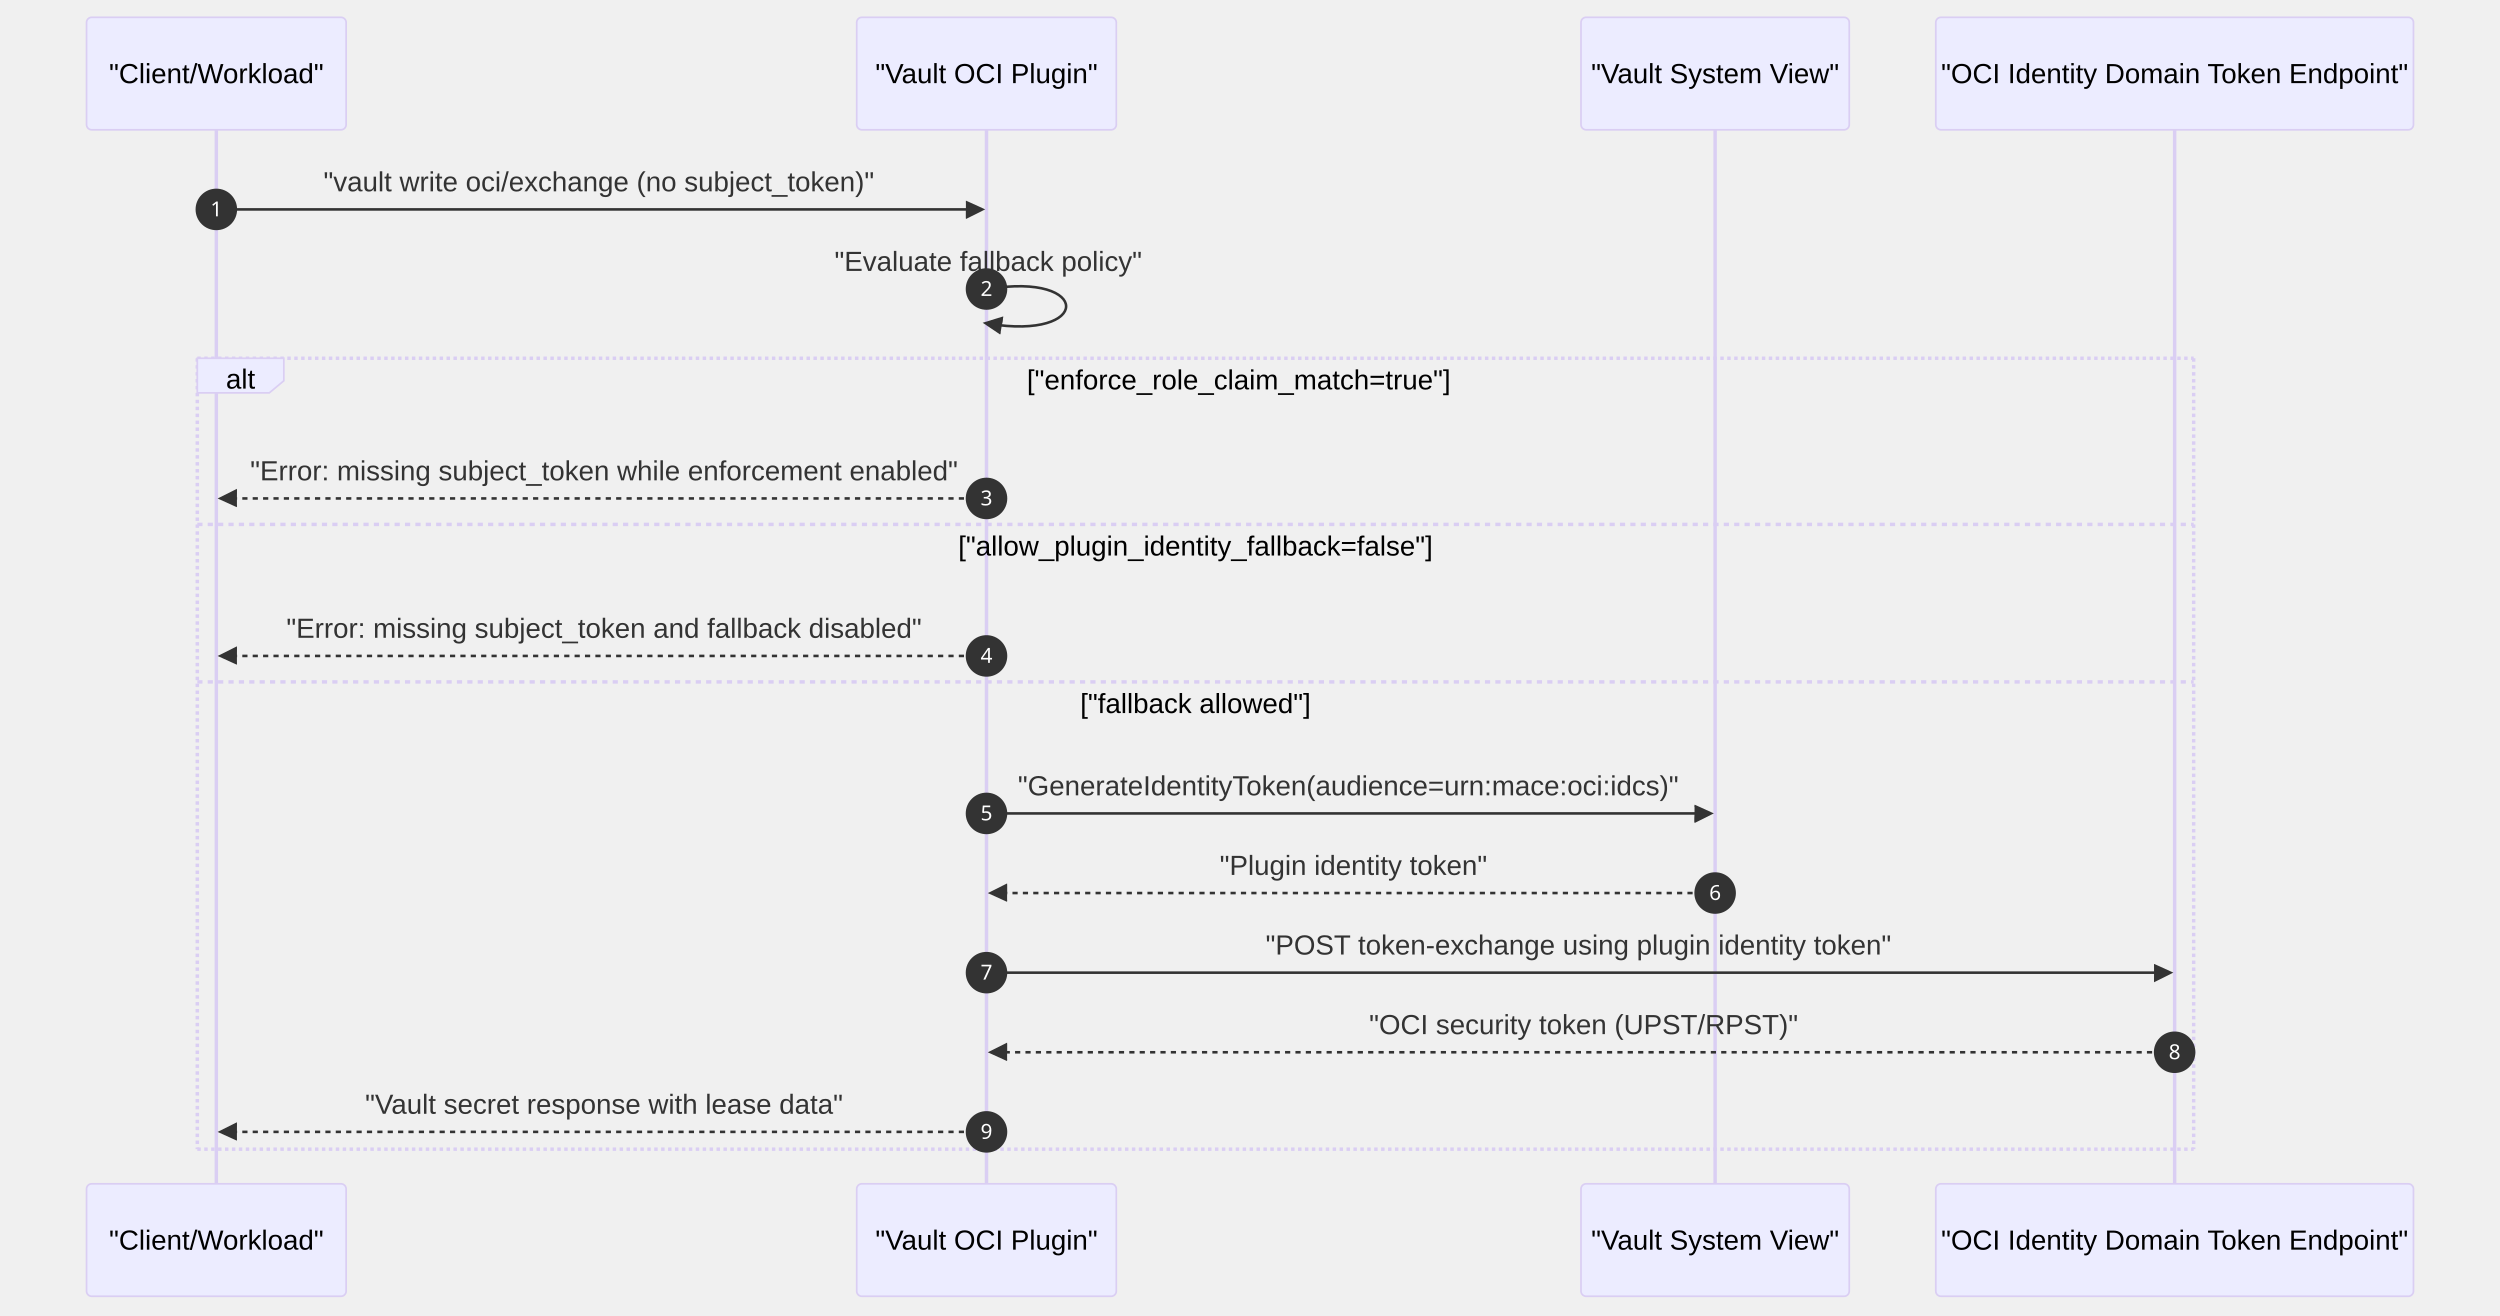
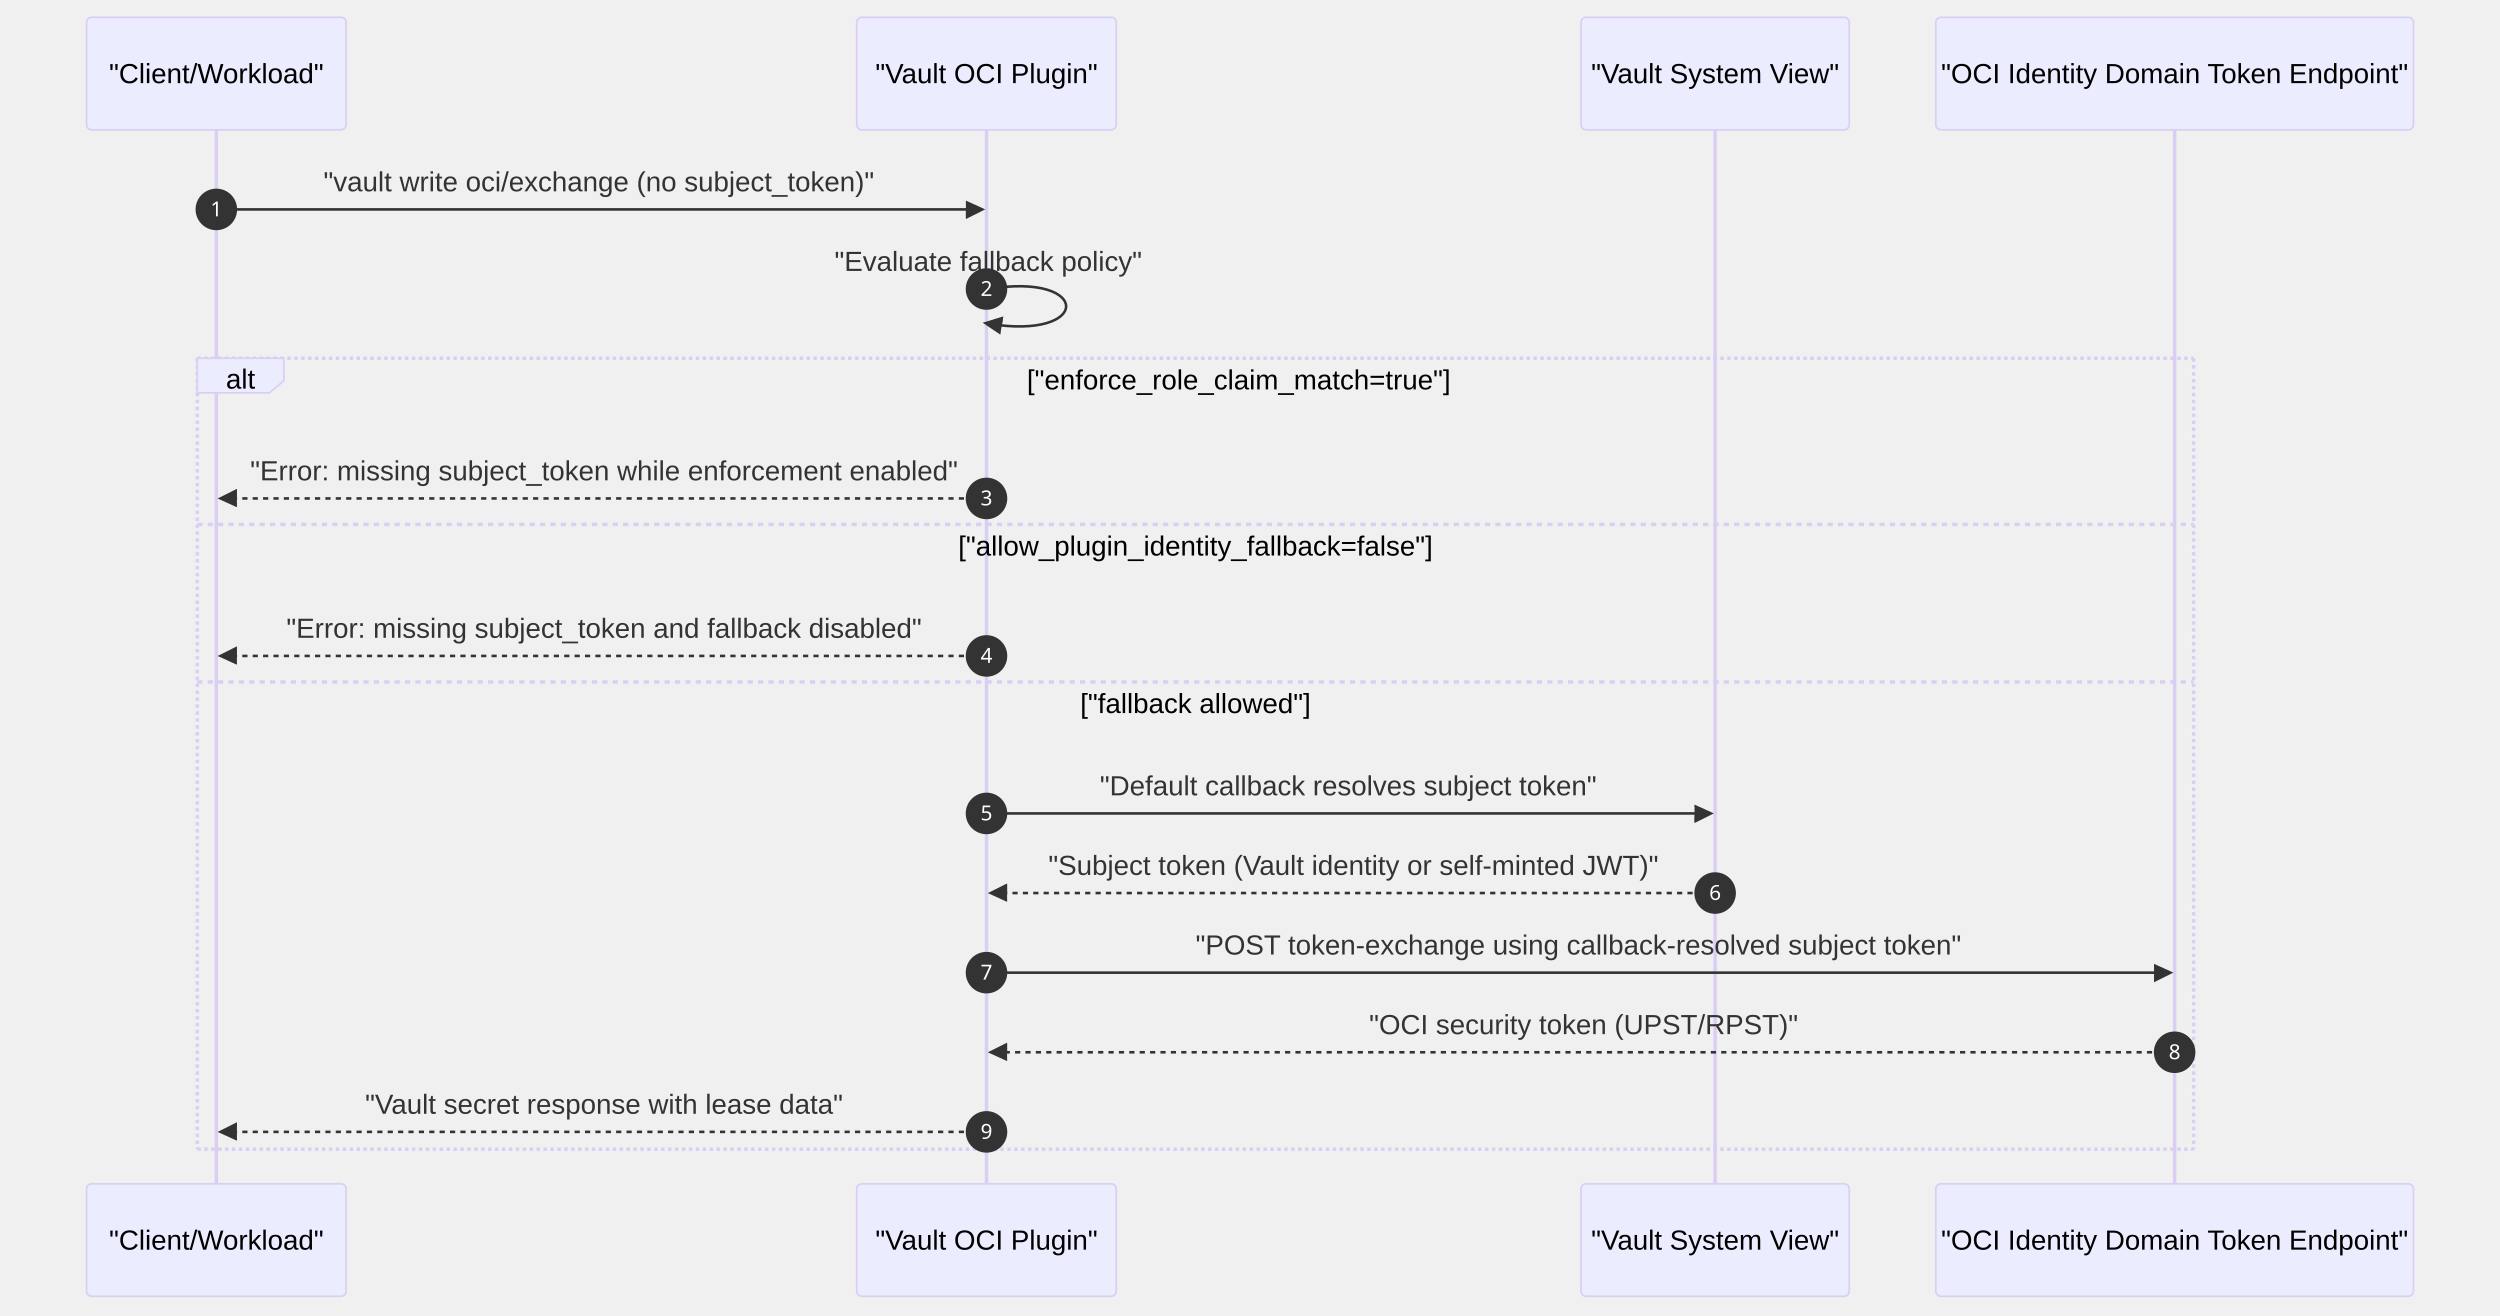
<svg xmlns="http://www.w3.org/2000/svg" id="my-svg" width="100%" style="max-width: 1444.5px; background-color: white;" viewBox="-50 -10 1444.5 760" role="graphics-document document" aria-roledescription="sequence">
  <g>
    <rect x="1068.5" y="674" fill="#eaeaea" stroke="#666" width="276" height="65" name="O" rx="3" ry="3" class="actor actor-bottom" />
    <text x="1206.5" y="706.5" dominant-baseline="central" alignment-baseline="central" class="actor actor-box" style="text-anchor: middle; font-size: 16px; font-weight: 400;">
      <tspan x="1206.5" dy="0">"OCI Identity Domain Token Endpoint"</tspan>
    </text>
  </g>
  <g>
    <rect x="863.5" y="674" fill="#eaeaea" stroke="#666" width="155" height="65" name="VS" rx="3" ry="3" class="actor actor-bottom" />
    <text x="941" y="706.5" dominant-baseline="central" alignment-baseline="central" class="actor actor-box" style="text-anchor: middle; font-size: 16px; font-weight: 400;">
      <tspan x="941" dy="0">"Vault System View"</tspan>
    </text>
  </g>
  <g>
    <rect x="445" y="674" fill="#eaeaea" stroke="#666" width="150" height="65" name="V" rx="3" ry="3" class="actor actor-bottom" />
    <text x="520" y="706.5" dominant-baseline="central" alignment-baseline="central" class="actor actor-box" style="text-anchor: middle; font-size: 16px; font-weight: 400;">
      <tspan x="520" dy="0">"Vault OCI Plugin"</tspan>
    </text>
  </g>
  <g>
    <rect x="0" y="674" fill="#eaeaea" stroke="#666" width="150" height="65" name="C" rx="3" ry="3" class="actor actor-bottom" />
    <text x="75" y="706.5" dominant-baseline="central" alignment-baseline="central" class="actor actor-box" style="text-anchor: middle; font-size: 16px; font-weight: 400;">
      <tspan x="75" dy="0">"Client/Workload"</tspan>
    </text>
  </g>
  <g>
    <line id="actor3" x1="1206.5" y1="65" x2="1206.5" y2="674" class="actor-line 200" stroke-width="0.5px" stroke="#999" name="O" />
    <g id="root-3">
      <rect x="1068.5" y="0" fill="#eaeaea" stroke="#666" width="276" height="65" name="O" rx="3" ry="3" class="actor actor-top" />
      <text x="1206.5" y="32.5" dominant-baseline="central" alignment-baseline="central" class="actor actor-box" style="text-anchor: middle; font-size: 16px; font-weight: 400;">
        <tspan x="1206.5" dy="0">"OCI Identity Domain Token Endpoint"</tspan>
      </text>
    </g>
  </g>
  <g>
    <line id="actor2" x1="941" y1="65" x2="941" y2="674" class="actor-line 200" stroke-width="0.5px" stroke="#999" name="VS" />
    <g id="root-2">
      <rect x="863.5" y="0" fill="#eaeaea" stroke="#666" width="155" height="65" name="VS" rx="3" ry="3" class="actor actor-top" />
      <text x="941" y="32.5" dominant-baseline="central" alignment-baseline="central" class="actor actor-box" style="text-anchor: middle; font-size: 16px; font-weight: 400;">
        <tspan x="941" dy="0">"Vault System View"</tspan>
      </text>
    </g>
  </g>
  <g>
    <line id="actor1" x1="520" y1="65" x2="520" y2="674" class="actor-line 200" stroke-width="0.5px" stroke="#999" name="V" />
    <g id="root-1">
      <rect x="445" y="0" fill="#eaeaea" stroke="#666" width="150" height="65" name="V" rx="3" ry="3" class="actor actor-top" />
      <text x="520" y="32.5" dominant-baseline="central" alignment-baseline="central" class="actor actor-box" style="text-anchor: middle; font-size: 16px; font-weight: 400;">
        <tspan x="520" dy="0">"Vault OCI Plugin"</tspan>
      </text>
    </g>
  </g>
  <g>
    <line id="actor0" x1="75" y1="65" x2="75" y2="674" class="actor-line 200" stroke-width="0.5px" stroke="#999" name="C" />
    <g id="root-0">
      <rect x="0" y="0" fill="#eaeaea" stroke="#666" width="150" height="65" name="C" rx="3" ry="3" class="actor actor-top" />
      <text x="75" y="32.5" dominant-baseline="central" alignment-baseline="central" class="actor actor-box" style="text-anchor: middle; font-size: 16px; font-weight: 400;">
        <tspan x="75" dy="0">"Client/Workload"</tspan>
      </text>
    </g>
  </g>
  <style>#my-svg{font-family:"trebuchet ms",verdana,arial,sans-serif;font-size:16px;fill:#333;}@keyframes edge-animation-frame{from{stroke-dashoffset:0;}}@keyframes dash{to{stroke-dashoffset:0;}}#my-svg .edge-animation-slow{stroke-dasharray:9,5!important;stroke-dashoffset:900;animation:dash 50s linear infinite;stroke-linecap:round;}#my-svg .edge-animation-fast{stroke-dasharray:9,5!important;stroke-dashoffset:900;animation:dash 20s linear infinite;stroke-linecap:round;}#my-svg .error-icon{fill:#552222;}#my-svg .error-text{fill:#552222;stroke:#552222;}#my-svg .edge-thickness-normal{stroke-width:1px;}#my-svg .edge-thickness-thick{stroke-width:3.5px;}#my-svg .edge-pattern-solid{stroke-dasharray:0;}#my-svg .edge-thickness-invisible{stroke-width:0;fill:none;}#my-svg .edge-pattern-dashed{stroke-dasharray:3;}#my-svg .edge-pattern-dotted{stroke-dasharray:2;}#my-svg .marker{fill:#333333;stroke:#333333;}#my-svg .marker.cross{stroke:#333333;}#my-svg svg{font-family:"trebuchet ms",verdana,arial,sans-serif;font-size:16px;}#my-svg p{margin:0;}#my-svg .actor{stroke:hsl(259.626, 59.777%, 87.902%);fill:#ECECFF;}#my-svg text.actor&gt;tspan{fill:black;stroke:none;}#my-svg .actor-line{stroke:hsl(259.626, 59.777%, 87.902%);}#my-svg .innerArc{stroke-width:1.5;stroke-dasharray:none;}#my-svg .messageLine0{stroke-width:1.5;stroke-dasharray:none;stroke:#333;}#my-svg .messageLine1{stroke-width:1.5;stroke-dasharray:2,2;stroke:#333;}#my-svg #arrowhead path{fill:#333;stroke:#333;}#my-svg .sequenceNumber{fill:white;}#my-svg #sequencenumber{fill:#333;}#my-svg #crosshead path{fill:#333;stroke:#333;}#my-svg .messageText{fill:#333;stroke:none;}#my-svg .labelBox{stroke:hsl(259.626, 59.777%, 87.902%);fill:#ECECFF;}#my-svg .labelText,#my-svg .labelText&gt;tspan{fill:black;stroke:none;}#my-svg .loopText,#my-svg .loopText&gt;tspan{fill:black;stroke:none;}#my-svg .loopLine{stroke-width:2px;stroke-dasharray:2,2;stroke:hsl(259.626, 59.777%, 87.902%);fill:hsl(259.626, 59.777%, 87.902%);}#my-svg .note{stroke:#aaaa33;fill:#fff5ad;}#my-svg .noteText,#my-svg .noteText&gt;tspan{fill:black;stroke:none;}#my-svg .activation0{fill:#f4f4f4;stroke:#666;}#my-svg .activation1{fill:#f4f4f4;stroke:#666;}#my-svg .activation2{fill:#f4f4f4;stroke:#666;}#my-svg .actorPopupMenu{position:absolute;}#my-svg .actorPopupMenuPanel{position:absolute;fill:#ECECFF;box-shadow:0px 8px 16px 0px rgba(0,0,0,0.2);filter:drop-shadow(3px 5px 2px rgb(0 0 0 / 0.4));}#my-svg .actor-man line{stroke:hsl(259.626, 59.777%, 87.902%);fill:#ECECFF;}#my-svg .actor-man circle,#my-svg line{stroke:hsl(259.626, 59.777%, 87.902%);fill:#ECECFF;stroke-width:2px;}#my-svg :root{--mermaid-font-family:"trebuchet ms",verdana,arial,sans-serif;}</style>
  <g />
  <defs>
    <symbol id="computer" width="24" height="24">
      <path transform="scale(.5)" d="M2 2v13h20v-13h-20zm18 11h-16v-9h16v9zm-10.228 6l.466-1h3.524l.467 1h-4.457zm14.228 3h-24l2-6h2.104l-1.33 4h18.45l-1.297-4h2.073l2 6zm-5-10h-14v-7h14v7z" />
    </symbol>
  </defs>
  <defs>
    <symbol id="database" fill-rule="evenodd" clip-rule="evenodd">
      <path transform="scale(.5)" d="M12.258.001l.256.004.255.005.253.008.251.01.249.012.247.015.246.016.242.019.241.02.239.023.236.024.233.027.231.028.229.031.225.032.223.034.22.036.217.038.214.04.211.041.208.043.205.045.201.046.198.048.194.05.191.051.187.053.183.054.18.056.175.057.172.059.168.06.163.061.16.063.155.064.15.066.074.033.073.033.071.034.07.034.069.035.068.035.067.035.066.035.064.036.064.036.062.036.06.036.06.037.058.037.058.037.055.038.055.038.053.038.052.038.051.039.05.039.048.039.047.039.045.04.044.04.043.04.041.04.04.041.039.041.037.041.036.041.034.041.033.042.032.042.03.042.029.042.027.042.026.043.024.043.023.043.021.043.02.043.018.044.017.043.015.044.013.044.012.044.011.045.009.044.007.045.006.045.004.045.002.045.001.045v17l-.001.045-.002.045-.004.045-.006.045-.007.045-.009.044-.011.045-.012.044-.013.044-.015.044-.017.043-.018.044-.02.043-.021.043-.023.043-.024.043-.026.043-.027.042-.029.042-.03.042-.032.042-.033.042-.034.041-.036.041-.037.041-.039.041-.04.041-.041.04-.043.04-.044.04-.045.04-.047.039-.048.039-.05.039-.051.039-.052.038-.053.038-.055.038-.055.038-.058.037-.058.037-.06.037-.06.036-.062.036-.064.036-.064.036-.066.035-.067.035-.068.035-.069.035-.07.034-.071.034-.073.033-.074.033-.15.066-.155.064-.16.063-.163.061-.168.06-.172.059-.175.057-.18.056-.183.054-.187.053-.191.051-.194.05-.198.048-.201.046-.205.045-.208.043-.211.041-.214.04-.217.038-.22.036-.223.034-.225.032-.229.031-.231.028-.233.027-.236.024-.239.023-.241.02-.242.019-.246.016-.247.015-.249.012-.251.01-.253.008-.255.005-.256.004-.258.001-.258-.001-.256-.004-.255-.005-.253-.008-.251-.01-.249-.012-.247-.015-.245-.016-.243-.019-.241-.02-.238-.023-.236-.024-.234-.027-.231-.028-.228-.031-.226-.032-.223-.034-.22-.036-.217-.038-.214-.04-.211-.041-.208-.043-.204-.045-.201-.046-.198-.048-.195-.05-.19-.051-.187-.053-.184-.054-.179-.056-.176-.057-.172-.059-.167-.06-.164-.061-.159-.063-.155-.064-.151-.066-.074-.033-.072-.033-.072-.034-.07-.034-.069-.035-.068-.035-.067-.035-.066-.035-.064-.036-.063-.036-.062-.036-.061-.036-.06-.037-.058-.037-.057-.037-.056-.038-.055-.038-.053-.038-.052-.038-.051-.039-.049-.039-.049-.039-.046-.039-.046-.04-.044-.04-.043-.04-.041-.04-.04-.041-.039-.041-.037-.041-.036-.041-.034-.041-.033-.042-.032-.042-.03-.042-.029-.042-.027-.042-.026-.043-.024-.043-.023-.043-.021-.043-.02-.043-.018-.044-.017-.043-.015-.044-.013-.044-.012-.044-.011-.045-.009-.044-.007-.045-.006-.045-.004-.045-.002-.045-.001-.045v-17l.001-.045.002-.045.004-.045.006-.045.007-.045.009-.044.011-.045.012-.044.013-.044.015-.044.017-.043.018-.044.02-.043.021-.043.023-.043.024-.043.026-.043.027-.042.029-.042.03-.042.032-.042.033-.042.034-.041.036-.041.037-.041.039-.041.04-.041.041-.04.043-.04.044-.04.046-.04.046-.039.049-.039.049-.039.051-.039.052-.038.053-.038.055-.038.056-.038.057-.037.058-.037.06-.037.061-.036.062-.036.063-.036.064-.036.066-.035.067-.035.068-.035.069-.035.07-.034.072-.034.072-.033.074-.033.151-.066.155-.064.159-.063.164-.061.167-.06.172-.059.176-.057.179-.056.184-.054.187-.053.19-.051.195-.05.198-.048.201-.046.204-.045.208-.043.211-.041.214-.04.217-.038.22-.036.223-.034.226-.032.228-.031.231-.028.234-.027.236-.024.238-.023.241-.02.243-.019.245-.016.247-.015.249-.012.251-.01.253-.008.255-.005.256-.004.258-.001.258.001zm-9.258 20.499v.01l.001.021.003.021.004.022.005.021.006.022.007.022.009.023.01.022.011.023.012.023.013.023.015.023.016.024.017.023.018.024.019.024.021.024.022.025.023.024.024.025.052.049.056.05.061.051.066.051.07.051.075.051.079.052.084.052.088.052.092.052.097.052.102.051.105.052.11.052.114.051.119.051.123.051.127.05.131.05.135.05.139.048.144.049.147.047.152.047.155.047.16.045.163.045.167.043.171.043.176.041.178.041.183.039.187.039.19.037.194.035.197.035.202.033.204.031.209.03.212.029.216.027.219.025.222.024.226.021.23.02.233.018.236.016.24.015.243.012.246.01.249.008.253.005.256.004.259.001.26-.001.257-.004.254-.005.25-.008.247-.011.244-.012.241-.014.237-.016.233-.018.231-.021.226-.021.224-.024.22-.026.216-.027.212-.028.21-.031.205-.031.202-.034.198-.034.194-.036.191-.037.187-.039.183-.04.179-.04.175-.042.172-.043.168-.044.163-.045.16-.046.155-.046.152-.047.148-.048.143-.049.139-.049.136-.05.131-.05.126-.05.123-.051.118-.052.114-.051.11-.052.106-.052.101-.052.096-.052.092-.052.088-.053.083-.051.079-.052.074-.052.07-.051.065-.051.06-.051.056-.05.051-.05.023-.024.023-.025.021-.024.02-.024.019-.024.018-.024.017-.024.015-.023.014-.024.013-.023.012-.023.01-.023.01-.022.008-.022.006-.022.006-.022.004-.022.004-.021.001-.021.001-.021v-4.127l-.077.055-.08.053-.083.054-.085.053-.087.052-.09.052-.093.051-.095.05-.097.05-.1.049-.102.049-.105.048-.106.047-.109.047-.111.046-.114.045-.115.045-.118.044-.12.043-.122.042-.124.042-.126.041-.128.04-.13.04-.132.038-.134.038-.135.037-.138.037-.139.035-.142.035-.143.034-.144.033-.147.032-.148.031-.15.03-.151.03-.153.029-.154.027-.156.027-.158.026-.159.025-.161.024-.162.023-.163.022-.165.021-.166.02-.167.019-.169.018-.169.017-.171.016-.173.015-.173.014-.175.013-.175.012-.177.011-.178.01-.179.008-.179.008-.181.006-.182.005-.182.004-.184.003-.184.002h-.37l-.184-.002-.184-.003-.182-.004-.182-.005-.181-.006-.179-.008-.179-.008-.178-.01-.176-.011-.176-.012-.175-.013-.173-.014-.172-.015-.171-.016-.17-.017-.169-.018-.167-.019-.166-.02-.165-.021-.163-.022-.162-.023-.161-.024-.159-.025-.157-.026-.156-.027-.155-.027-.153-.029-.151-.03-.15-.03-.148-.031-.146-.032-.145-.033-.143-.034-.141-.035-.14-.035-.137-.037-.136-.037-.134-.038-.132-.038-.13-.04-.128-.04-.126-.041-.124-.042-.122-.042-.12-.044-.117-.043-.116-.045-.113-.045-.112-.046-.109-.047-.106-.047-.105-.048-.102-.049-.1-.049-.097-.05-.095-.05-.093-.052-.09-.051-.087-.052-.085-.053-.083-.054-.08-.054-.077-.054v4.127zm0-5.654v.011l.001.021.003.021.004.021.005.022.006.022.007.022.009.022.01.022.011.023.012.023.013.023.015.024.016.023.017.024.018.024.019.024.021.024.022.024.023.025.024.024.052.05.056.05.061.05.066.051.07.051.075.052.079.051.084.052.088.052.092.052.097.052.102.052.105.052.11.051.114.051.119.052.123.05.127.051.131.05.135.049.139.049.144.048.147.048.152.047.155.046.16.045.163.045.167.044.171.042.176.042.178.04.183.04.187.038.19.037.194.036.197.034.202.033.204.032.209.03.212.028.216.027.219.025.222.024.226.022.23.02.233.018.236.016.24.014.243.012.246.01.249.008.253.006.256.003.259.001.26-.001.257-.003.254-.006.25-.008.247-.01.244-.012.241-.015.237-.016.233-.018.231-.02.226-.022.224-.024.22-.025.216-.027.212-.029.21-.03.205-.032.202-.033.198-.035.194-.036.191-.037.187-.039.183-.039.179-.041.175-.042.172-.043.168-.044.163-.045.16-.045.155-.047.152-.047.148-.048.143-.048.139-.05.136-.049.131-.05.126-.051.123-.051.118-.051.114-.052.11-.052.106-.052.101-.052.096-.052.092-.052.088-.052.083-.052.079-.052.074-.051.07-.052.065-.051.06-.05.056-.051.051-.049.023-.025.023-.024.021-.025.02-.024.019-.024.018-.024.017-.024.015-.023.014-.023.013-.024.012-.022.01-.023.01-.023.008-.022.006-.022.006-.022.004-.021.004-.022.001-.021.001-.021v-4.139l-.077.054-.08.054-.083.054-.085.052-.087.053-.09.051-.093.051-.095.051-.097.05-.1.049-.102.049-.105.048-.106.047-.109.047-.111.046-.114.045-.115.044-.118.044-.12.044-.122.042-.124.042-.126.041-.128.04-.13.039-.132.039-.134.038-.135.037-.138.036-.139.036-.142.035-.143.033-.144.033-.147.033-.148.031-.15.03-.151.03-.153.028-.154.028-.156.027-.158.026-.159.025-.161.024-.162.023-.163.022-.165.021-.166.02-.167.019-.169.018-.169.017-.171.016-.173.015-.173.014-.175.013-.175.012-.177.011-.178.009-.179.009-.179.007-.181.007-.182.005-.182.004-.184.003-.184.002h-.37l-.184-.002-.184-.003-.182-.004-.182-.005-.181-.007-.179-.007-.179-.009-.178-.009-.176-.011-.176-.012-.175-.013-.173-.014-.172-.015-.171-.016-.17-.017-.169-.018-.167-.019-.166-.02-.165-.021-.163-.022-.162-.023-.161-.024-.159-.025-.157-.026-.156-.027-.155-.028-.153-.028-.151-.03-.15-.03-.148-.031-.146-.033-.145-.033-.143-.033-.141-.035-.14-.036-.137-.036-.136-.037-.134-.038-.132-.039-.13-.039-.128-.04-.126-.041-.124-.042-.122-.043-.12-.043-.117-.044-.116-.044-.113-.046-.112-.046-.109-.046-.106-.047-.105-.048-.102-.049-.1-.049-.097-.05-.095-.051-.093-.051-.09-.051-.087-.053-.085-.052-.083-.054-.08-.054-.077-.054v4.139zm0-5.666v.011l.001.02.003.022.004.021.005.022.006.021.007.022.009.023.01.022.011.023.012.023.013.023.015.023.016.024.017.024.018.023.019.024.021.025.022.024.023.024.024.025.052.05.056.05.061.05.066.051.07.051.075.052.079.051.084.052.088.052.092.052.097.052.102.052.105.051.11.052.114.051.119.051.123.051.127.05.131.05.135.05.139.049.144.048.147.048.152.047.155.046.16.045.163.045.167.043.171.043.176.042.178.04.183.04.187.038.19.037.194.036.197.034.202.033.204.032.209.03.212.028.216.027.219.025.222.024.226.021.23.02.233.018.236.017.24.014.243.012.246.01.249.008.253.006.256.003.259.001.26-.001.257-.003.254-.006.25-.008.247-.01.244-.013.241-.014.237-.016.233-.018.231-.02.226-.022.224-.024.22-.025.216-.027.212-.029.21-.03.205-.032.202-.033.198-.035.194-.036.191-.037.187-.039.183-.039.179-.041.175-.042.172-.043.168-.044.163-.045.16-.045.155-.047.152-.047.148-.048.143-.049.139-.049.136-.049.131-.051.126-.05.123-.051.118-.052.114-.051.11-.052.106-.052.101-.052.096-.052.092-.052.088-.052.083-.052.079-.052.074-.052.07-.051.065-.051.06-.051.056-.05.051-.049.023-.025.023-.025.021-.024.02-.024.019-.024.018-.024.017-.024.015-.023.014-.024.013-.023.012-.023.01-.022.01-.023.008-.022.006-.022.006-.022.004-.022.004-.021.001-.021.001-.021v-4.153l-.077.054-.08.054-.083.053-.085.053-.087.053-.09.051-.093.051-.095.051-.097.05-.1.049-.102.048-.105.048-.106.048-.109.046-.111.046-.114.046-.115.044-.118.044-.12.043-.122.043-.124.042-.126.041-.128.04-.13.039-.132.039-.134.038-.135.037-.138.036-.139.036-.142.034-.143.034-.144.033-.147.032-.148.032-.15.03-.151.03-.153.028-.154.028-.156.027-.158.026-.159.024-.161.024-.162.023-.163.023-.165.021-.166.02-.167.019-.169.018-.169.017-.171.016-.173.015-.173.014-.175.013-.175.012-.177.01-.178.01-.179.009-.179.007-.181.006-.182.006-.182.004-.184.003-.184.001-.185.001-.185-.001-.184-.001-.184-.003-.182-.004-.182-.006-.181-.006-.179-.007-.179-.009-.178-.01-.176-.01-.176-.012-.175-.013-.173-.014-.172-.015-.171-.016-.17-.017-.169-.018-.167-.019-.166-.02-.165-.021-.163-.023-.162-.023-.161-.024-.159-.024-.157-.026-.156-.027-.155-.028-.153-.028-.151-.03-.15-.03-.148-.032-.146-.032-.145-.033-.143-.034-.141-.034-.14-.036-.137-.036-.136-.037-.134-.038-.132-.039-.13-.039-.128-.041-.126-.041-.124-.041-.122-.043-.12-.043-.117-.044-.116-.044-.113-.046-.112-.046-.109-.046-.106-.048-.105-.048-.102-.048-.1-.05-.097-.049-.095-.051-.093-.051-.09-.052-.087-.052-.085-.053-.083-.053-.08-.054-.077-.054v4.153zm8.74-8.179l-.257.004-.254.005-.25.008-.247.011-.244.012-.241.014-.237.016-.233.018-.231.021-.226.022-.224.023-.22.026-.216.027-.212.028-.21.031-.205.032-.202.033-.198.034-.194.036-.191.038-.187.038-.183.04-.179.041-.175.042-.172.043-.168.043-.163.045-.16.046-.155.046-.152.048-.148.048-.143.048-.139.049-.136.05-.131.05-.126.051-.123.051-.118.051-.114.052-.11.052-.106.052-.101.052-.096.052-.092.052-.088.052-.083.052-.079.052-.074.051-.07.052-.065.051-.06.05-.056.05-.051.05-.023.025-.023.024-.021.024-.02.025-.019.024-.018.024-.017.023-.015.024-.014.023-.013.023-.012.023-.01.023-.01.022-.008.022-.006.023-.006.021-.004.022-.004.021-.001.021-.001.021.001.021.001.021.004.021.004.022.006.021.006.023.008.022.01.022.01.023.012.023.013.023.014.023.015.024.017.023.018.024.019.024.02.025.021.024.023.024.023.025.051.05.056.05.06.05.065.051.07.052.074.051.079.052.083.052.088.052.092.052.096.052.101.052.106.052.11.052.114.052.118.051.123.051.126.051.131.05.136.05.139.049.143.048.148.048.152.048.155.046.16.046.163.045.168.043.172.043.175.042.179.041.183.04.187.038.191.038.194.036.198.034.202.033.205.032.21.031.212.028.216.027.22.026.224.023.226.022.231.021.233.018.237.016.241.014.244.012.247.011.25.008.254.005.257.004.26.001.26-.001.257-.004.254-.005.25-.008.247-.011.244-.012.241-.014.237-.016.233-.018.231-.021.226-.022.224-.023.22-.026.216-.027.212-.028.21-.031.205-.032.202-.033.198-.034.194-.036.191-.038.187-.038.183-.04.179-.041.175-.042.172-.043.168-.043.163-.045.16-.046.155-.046.152-.048.148-.048.143-.048.139-.049.136-.05.131-.05.126-.051.123-.051.118-.051.114-.052.11-.052.106-.052.101-.052.096-.052.092-.052.088-.052.083-.052.079-.052.074-.051.07-.052.065-.051.06-.05.056-.05.051-.05.023-.025.023-.024.021-.024.02-.025.019-.024.018-.024.017-.023.015-.024.014-.023.013-.023.012-.023.01-.023.01-.022.008-.022.006-.023.006-.021.004-.022.004-.021.001-.021.001-.021-.001-.021-.001-.021-.004-.021-.004-.022-.006-.021-.006-.023-.008-.022-.01-.022-.01-.023-.012-.023-.013-.023-.014-.023-.015-.024-.017-.023-.018-.024-.019-.024-.02-.025-.021-.024-.023-.024-.023-.025-.051-.05-.056-.05-.06-.05-.065-.051-.07-.052-.074-.051-.079-.052-.083-.052-.088-.052-.092-.052-.096-.052-.101-.052-.106-.052-.11-.052-.114-.052-.118-.051-.123-.051-.126-.051-.131-.05-.136-.05-.139-.049-.143-.048-.148-.048-.152-.048-.155-.046-.16-.046-.163-.045-.168-.043-.172-.043-.175-.042-.179-.041-.183-.04-.187-.038-.191-.038-.194-.036-.198-.034-.202-.033-.205-.032-.21-.031-.212-.028-.216-.027-.22-.026-.224-.023-.226-.022-.231-.021-.233-.018-.237-.016-.241-.014-.244-.012-.247-.011-.25-.008-.254-.005-.257-.004-.26-.001-.26.001z" />
    </symbol>
  </defs>
  <defs>
    <symbol id="clock" width="24" height="24">
      <path transform="scale(.5)" d="M12 2c5.514 0 10 4.486 10 10s-4.486 10-10 10-10-4.486-10-10 4.486-10 10-10zm0-2c-6.627 0-12 5.373-12 12s5.373 12 12 12 12-5.373 12-12-5.373-12-12-12zm5.848 12.459c.202.038.202.333.001.372-1.907.361-6.045 1.111-6.547 1.111-.719 0-1.301-.582-1.301-1.301 0-.512.77-5.447 1.125-7.445.034-.192.312-.181.343.014l.985 6.238 5.394 1.011z" />
    </symbol>
  </defs>
  <defs>
    <marker id="arrowhead" refX="7.9" refY="5" markerUnits="userSpaceOnUse" markerWidth="12" markerHeight="12" orient="auto-start-reverse">
      <path d="M -1 0 L 10 5 L 0 10 z" />
    </marker>
  </defs>
  <defs>
    <marker id="crosshead" markerWidth="15" markerHeight="8" orient="auto" refX="4" refY="4.5">
      <path fill="none" stroke="#000000" stroke-width="1pt" d="M 1,2 L 6,7 M 6,2 L 1,7" style="stroke-dasharray: 0, 0;" />
    </marker>
  </defs>
  <defs>
    <marker id="filled-head" refX="15.5" refY="7" markerWidth="20" markerHeight="28" orient="auto">
      <path d="M 18,7 L9,13 L14,7 L9,1 Z" />
    </marker>
  </defs>
  <defs>
    <marker id="sequencenumber" refX="15" refY="15" markerWidth="60" markerHeight="40" orient="auto">
      <circle cx="15" cy="15" r="6" />
    </marker>
  </defs>
  <defs>
    <marker id="solidTopArrowHead" refX="7.9" refY="7.25" markerUnits="userSpaceOnUse" markerWidth="12" markerHeight="12" orient="auto-start-reverse">
      <path d="M 0 0 L 10 8 L 0 8 z" />
    </marker>
  </defs>
  <defs>
    <marker id="solidBottomArrowHead" refX="7.9" refY="0.75" markerUnits="userSpaceOnUse" markerWidth="12" markerHeight="12" orient="auto-start-reverse">
      <path d="M 0 0 L 10 0 L 0 8 z" />
    </marker>
  </defs>
  <defs>
    <marker id="stickTopArrowHead" refX="7.5" refY="7" markerUnits="userSpaceOnUse" markerWidth="12" markerHeight="12" orient="auto-start-reverse">
      <path d="M 0 0 L 7 7" stroke="black" stroke-width="1.5" fill="none" />
    </marker>
  </defs>
  <defs>
    <marker id="stickBottomArrowHead" refX="7.5" refY="0" markerUnits="userSpaceOnUse" markerWidth="12" markerHeight="12" orient="auto-start-reverse">
      <path d="M 0 7 L 7 0" stroke="black" stroke-width="1.5" fill="none" />
    </marker>
  </defs>
  <g>
    <line x1="64" y1="197" x2="1217.5" y2="197" class="loopLine" />
    <line x1="1217.5" y1="197" x2="1217.5" y2="654" class="loopLine" />
    <line x1="64" y1="654" x2="1217.5" y2="654" class="loopLine" />
    <line x1="64" y1="197" x2="64" y2="654" class="loopLine" />
    <line x1="64" y1="293" x2="1217.5" y2="293" class="loopLine" style="stroke-dasharray: 3, 3;" />
    <line x1="64" y1="384" x2="1217.5" y2="384" class="loopLine" style="stroke-dasharray: 3, 3;" />
    <polygon points="64,197 114,197 114,210 105.6,217 64,217" class="labelBox" />
    <text x="89" y="210" text-anchor="middle" dominant-baseline="middle" alignment-baseline="middle" class="labelText" style="font-size: 16px; font-weight: 400;">alt</text>
    <text x="665.75" y="215" text-anchor="middle" class="loopText" style="font-size: 16px; font-weight: 400;">
      <tspan x="665.75">["enforce_role_claim_match=true"]</tspan>
    </text>
    <text x="640.75" y="311" text-anchor="middle" class="loopText" style="font-size: 16px; font-weight: 400;">["allow_plugin_identity_fallback=false"]</text>
    <text x="640.75" y="402" text-anchor="middle" class="loopText" style="font-size: 16px; font-weight: 400;">["fallback allowed"]</text>
  </g>
  <text x="296" y="80" text-anchor="middle" dominant-baseline="middle" alignment-baseline="middle" class="messageText" dy="1em" style="font-size: 16px; font-weight: 400;">"vault write oci/exchange (no subject_token)"</text>
  <line x1="82" y1="111" x2="516" y2="111" class="messageLine0" stroke-width="2" stroke="none" marker-end="url(#arrowhead)" style="fill: none;" />
  <line x1="75" y1="111" x2="75" y2="111" stroke-width="0" marker-start="url(#sequencenumber)" />
  <text x="75" y="115" font-family="sans-serif" font-size="12px" text-anchor="middle" class="sequenceNumber">1</text>
  <text x="521" y="126" text-anchor="middle" dominant-baseline="middle" alignment-baseline="middle" class="messageText" dy="1em" style="font-size: 16px; font-weight: 400;">"Evaluate fallback policy"</text>
  <path d="M 521,157 C 581,147 581,187 521,177" class="messageLine0" stroke-width="2" stroke="none" marker-end="url(#arrowhead)" x1="527" style="fill: none;" />
  <line x1="520" y1="157" x2="520" y2="157" stroke-width="0" marker-start="url(#sequencenumber)" />
  <text x="520" y="161" font-family="sans-serif" font-size="12px" text-anchor="middle" class="sequenceNumber">2</text>
  <text x="299" y="247" text-anchor="middle" dominant-baseline="middle" alignment-baseline="middle" class="messageText" dy="1em" style="font-size: 16px; font-weight: 400;">"Error: missing subject_token while enforcement enabled"</text>
  <line x1="525" y1="278" x2="79" y2="278" class="messageLine1" stroke-width="2" stroke="none" marker-end="url(#arrowhead)" style="stroke-dasharray: 3, 3; fill: none;" />
  <line x1="520" y1="278" x2="520" y2="278" stroke-width="0" marker-start="url(#sequencenumber)" />
  <text x="520" y="282" font-family="sans-serif" font-size="12px" text-anchor="middle" class="sequenceNumber">3</text>
  <text x="299" y="338" text-anchor="middle" dominant-baseline="middle" alignment-baseline="middle" class="messageText" dy="1em" style="font-size: 16px; font-weight: 400;">"Error: missing subject_token and fallback disabled"</text>
  <line x1="525" y1="369" x2="79" y2="369" class="messageLine1" stroke-width="2" stroke="none" marker-end="url(#arrowhead)" style="stroke-dasharray: 3, 3; fill: none;" />
  <line x1="520" y1="369" x2="520" y2="369" stroke-width="0" marker-start="url(#sequencenumber)" />
  <text x="520" y="373" font-family="sans-serif" font-size="12px" text-anchor="middle" class="sequenceNumber">4</text>
-   <text x="729" y="429" text-anchor="middle" dominant-baseline="middle" alignment-baseline="middle" class="messageText" dy="1em" style="font-size: 16px; font-weight: 400;">"GenerateIdentityToken(audience=urn:mace:oci:idcs)"</text>
+   <text x="729" y="429" text-anchor="middle" dominant-baseline="middle" alignment-baseline="middle" class="messageText" dy="1em" style="font-size: 16px; font-weight: 400;">"Default callback resolves subject token"</text>
  <line x1="527" y1="460" x2="937" y2="460" class="messageLine0" stroke-width="2" stroke="none" marker-end="url(#arrowhead)" style="fill: none;" />
  <line x1="520" y1="460" x2="520" y2="460" stroke-width="0" marker-start="url(#sequencenumber)" />
  <text x="520" y="464" font-family="sans-serif" font-size="12px" text-anchor="middle" class="sequenceNumber">5</text>
-   <text x="732" y="475" text-anchor="middle" dominant-baseline="middle" alignment-baseline="middle" class="messageText" dy="1em" style="font-size: 16px; font-weight: 400;">"Plugin identity token"</text>
+   <text x="732" y="475" text-anchor="middle" dominant-baseline="middle" alignment-baseline="middle" class="messageText" dy="1em" style="font-size: 16px; font-weight: 400;">"Subject token (Vault identity or self-minted JWT)"</text>
  <line x1="946" y1="506" x2="524" y2="506" class="messageLine1" stroke-width="2" stroke="none" marker-end="url(#arrowhead)" style="stroke-dasharray: 3, 3; fill: none;" />
  <line x1="941" y1="506" x2="941" y2="506" stroke-width="0" marker-start="url(#sequencenumber)" />
  <text x="941" y="510" font-family="sans-serif" font-size="12px" text-anchor="middle" class="sequenceNumber">6</text>
-   <text x="862" y="521" text-anchor="middle" dominant-baseline="middle" alignment-baseline="middle" class="messageText" dy="1em" style="font-size: 16px; font-weight: 400;">"POST token-exchange using plugin identity token"</text>
+   <text x="862" y="521" text-anchor="middle" dominant-baseline="middle" alignment-baseline="middle" class="messageText" dy="1em" style="font-size: 16px; font-weight: 400;">"POST token-exchange using callback-resolved subject token"</text>
  <line x1="527" y1="552" x2="1202.5" y2="552" class="messageLine0" stroke-width="2" stroke="none" marker-end="url(#arrowhead)" style="fill: none;" />
  <line x1="520" y1="552" x2="520" y2="552" stroke-width="0" marker-start="url(#sequencenumber)" />
  <text x="520" y="556" font-family="sans-serif" font-size="12px" text-anchor="middle" class="sequenceNumber">7</text>
  <text x="865" y="567" text-anchor="middle" dominant-baseline="middle" alignment-baseline="middle" class="messageText" dy="1em" style="font-size: 16px; font-weight: 400;">"OCI security token (UPST/RPST)"</text>
  <line x1="1211.5" y1="598" x2="524" y2="598" class="messageLine1" stroke-width="2" stroke="none" marker-end="url(#arrowhead)" style="stroke-dasharray: 3, 3; fill: none;" />
  <line x1="1206.5" y1="598" x2="1206.5" y2="598" stroke-width="0" marker-start="url(#sequencenumber)" />
  <text x="1206.5" y="602" font-family="sans-serif" font-size="12px" text-anchor="middle" class="sequenceNumber">8</text>
  <text x="299" y="613" text-anchor="middle" dominant-baseline="middle" alignment-baseline="middle" class="messageText" dy="1em" style="font-size: 16px; font-weight: 400;">"Vault secret response with lease data"</text>
  <line x1="525" y1="644" x2="79" y2="644" class="messageLine1" stroke-width="2" stroke="none" marker-end="url(#arrowhead)" style="stroke-dasharray: 3, 3; fill: none;" />
  <line x1="520" y1="644" x2="520" y2="644" stroke-width="0" marker-start="url(#sequencenumber)" />
  <text x="520" y="648" font-family="sans-serif" font-size="12px" text-anchor="middle" class="sequenceNumber">9</text>
</svg>
